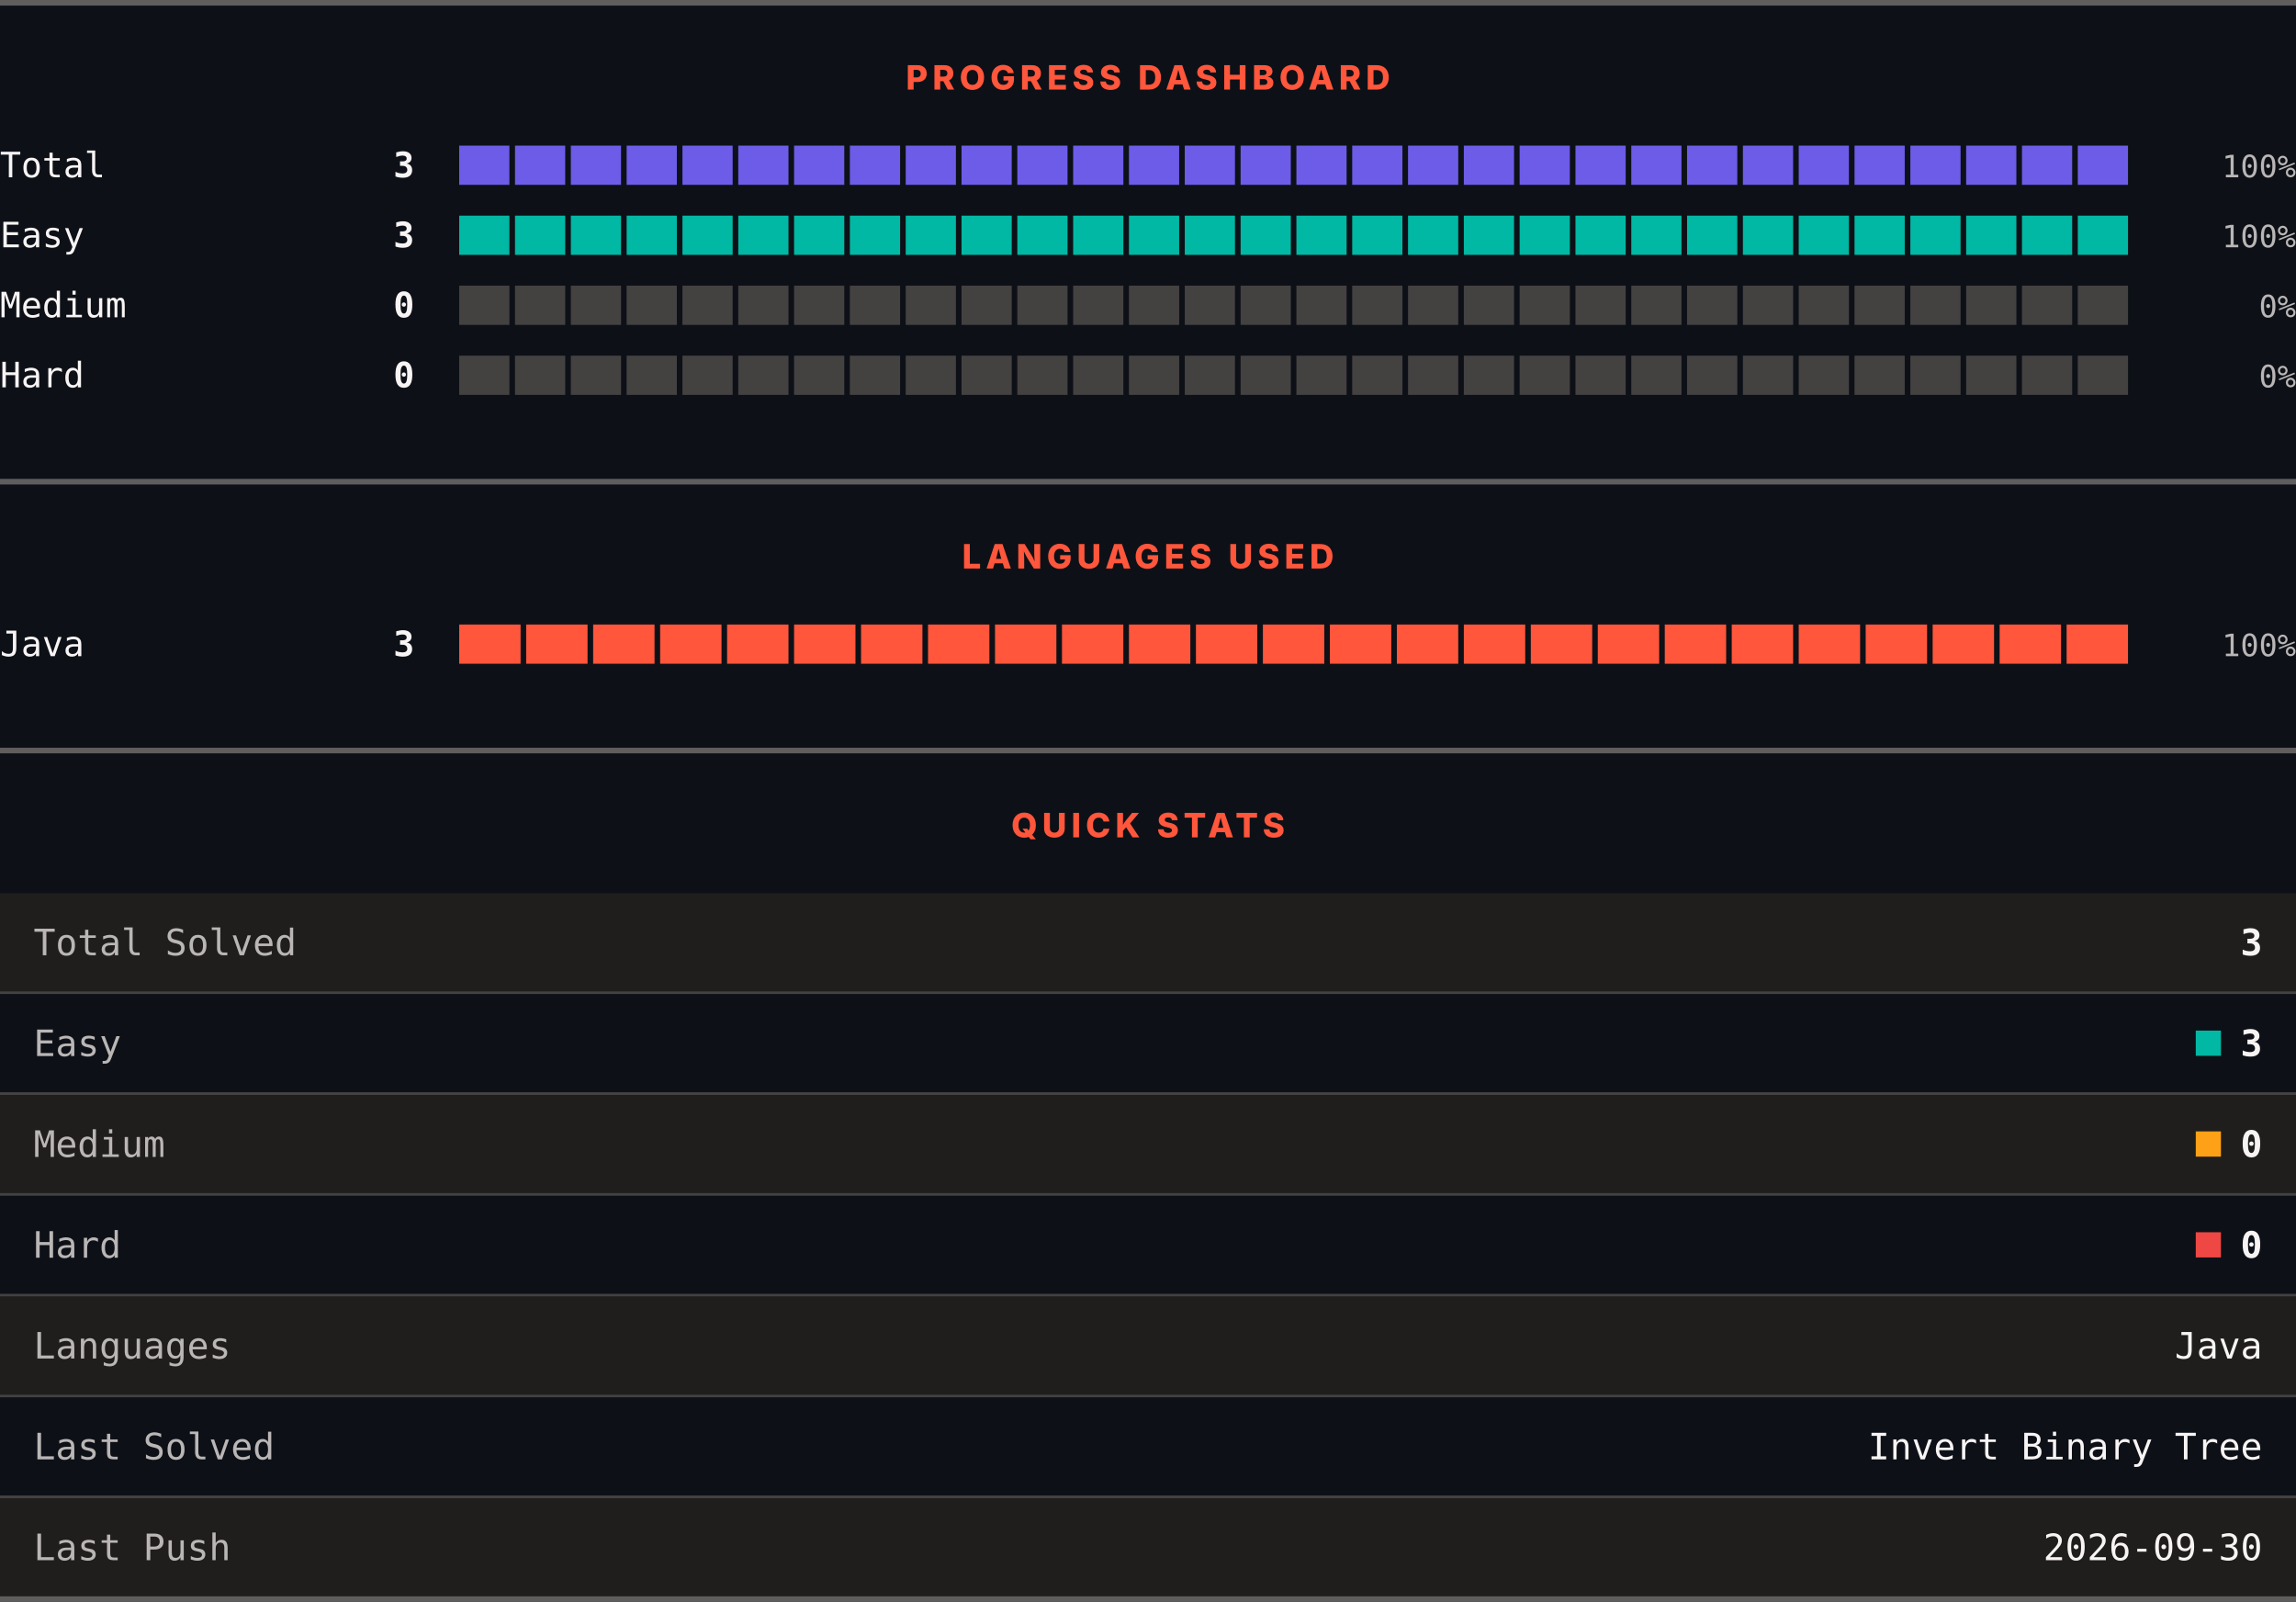
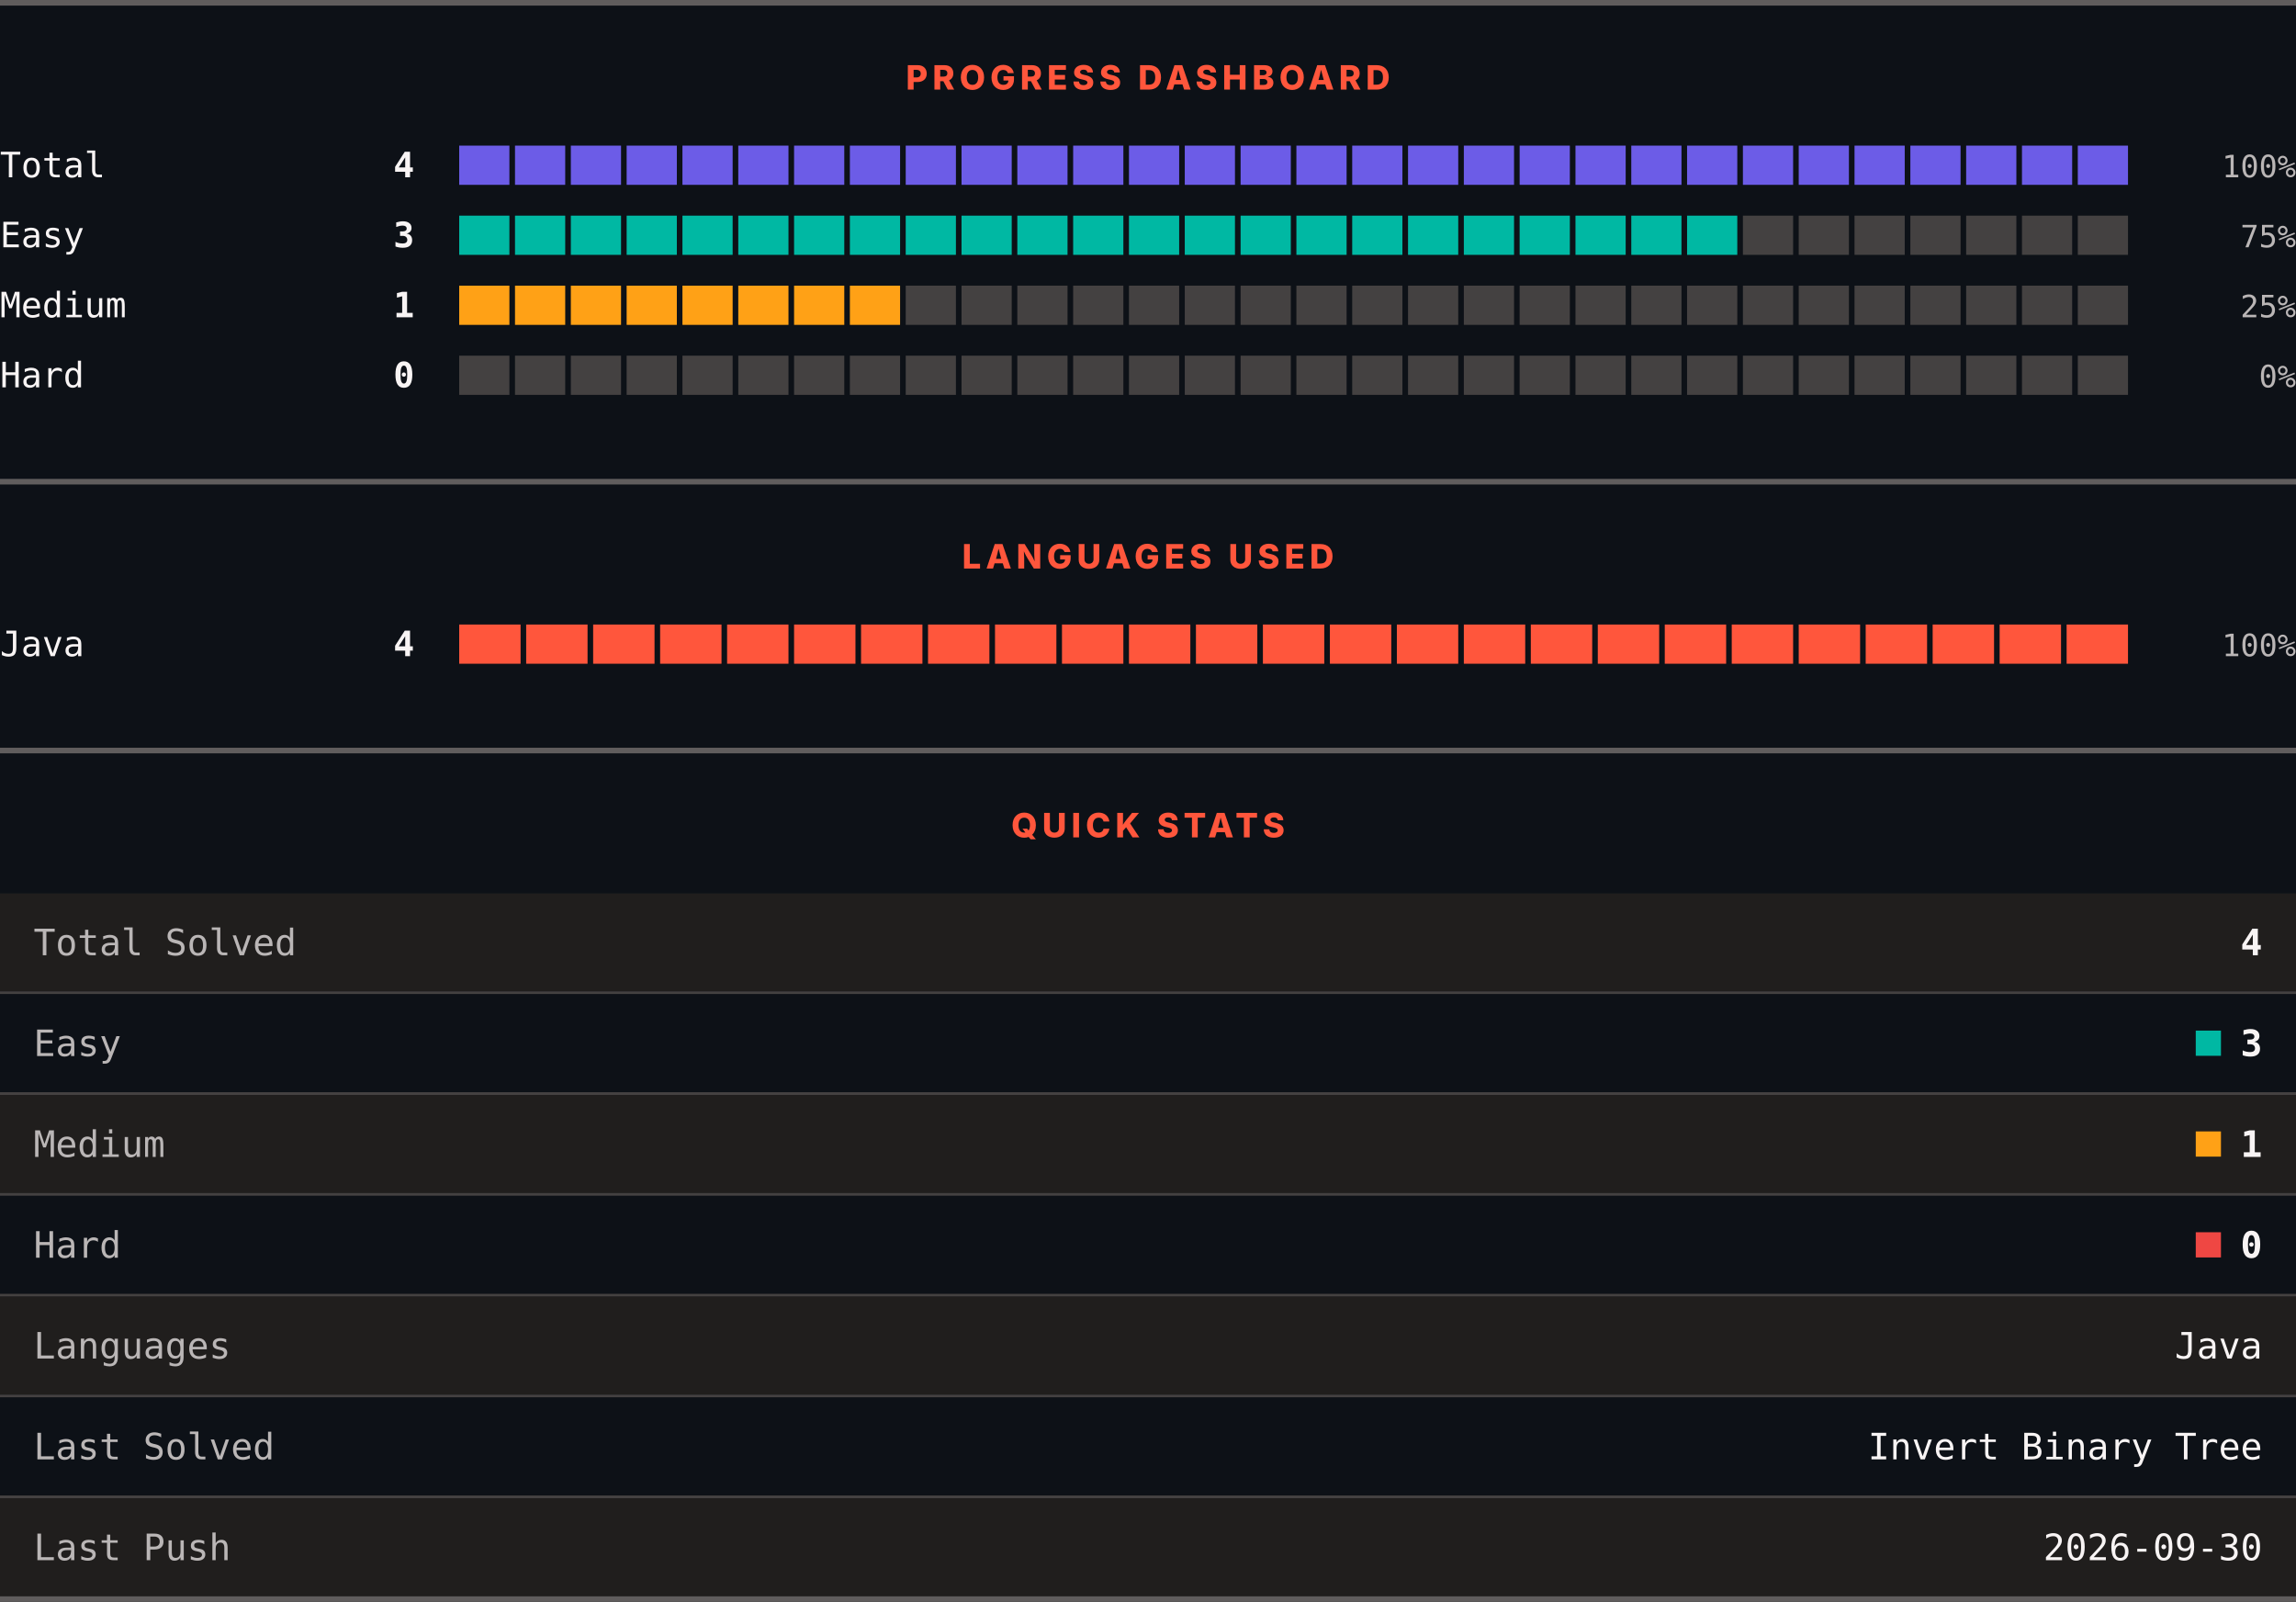
<svg xmlns="http://www.w3.org/2000/svg" width="820" height="572" viewBox="0 0 820 572" role="img" aria-label="LeetCode progress, languages and quick stats">
  <rect width="820" height="572" fill="#0d1117" />
  <rect x="0" y="0" width="820" height="2" fill="#605d5d" />
  <text x="410" y="32" text-anchor="middle" font-family="Archivo, system-ui, -apple-system, Segoe UI, sans-serif" font-size="12" font-weight="800" letter-spacing="1.68" fill="#ff563c">PROGRESS DASHBOARD</text>
  <text x="0" y="63.3" font-family="ui-monospace, SFMono-Regular, Menlo, Consolas, monospace" font-size="12.5" fill="#f8f4f4">Total</text>
-   <text x="148" y="63.3" text-anchor="end" font-family="ui-monospace, SFMono-Regular, Menlo, Consolas, monospace" font-size="12.5" font-weight="700" fill="#f8f4f4">3</text>
+   <text x="148" y="63.3" text-anchor="end" font-family="ui-monospace, SFMono-Regular, Menlo, Consolas, monospace" font-size="12.5" font-weight="700" fill="#f8f4f4">4</text>
  <rect x="164.00" y="52" width="17.93" height="14" fill="#6c5ce7" />
  <rect x="183.93" y="52" width="17.93" height="14" fill="#6c5ce7" />
  <rect x="203.87" y="52" width="17.93" height="14" fill="#6c5ce7" />
  <rect x="223.80" y="52" width="17.93" height="14" fill="#6c5ce7" />
  <rect x="243.73" y="52" width="17.93" height="14" fill="#6c5ce7" />
  <rect x="263.67" y="52" width="17.93" height="14" fill="#6c5ce7" />
  <rect x="283.60" y="52" width="17.93" height="14" fill="#6c5ce7" />
  <rect x="303.53" y="52" width="17.93" height="14" fill="#6c5ce7" />
  <rect x="323.47" y="52" width="17.93" height="14" fill="#6c5ce7" />
  <rect x="343.40" y="52" width="17.93" height="14" fill="#6c5ce7" />
  <rect x="363.33" y="52" width="17.93" height="14" fill="#6c5ce7" />
  <rect x="383.27" y="52" width="17.93" height="14" fill="#6c5ce7" />
  <rect x="403.20" y="52" width="17.93" height="14" fill="#6c5ce7" />
  <rect x="423.13" y="52" width="17.93" height="14" fill="#6c5ce7" />
  <rect x="443.07" y="52" width="17.93" height="14" fill="#6c5ce7" />
  <rect x="463.00" y="52" width="17.93" height="14" fill="#6c5ce7" />
  <rect x="482.93" y="52" width="17.93" height="14" fill="#6c5ce7" />
  <rect x="502.87" y="52" width="17.93" height="14" fill="#6c5ce7" />
  <rect x="522.80" y="52" width="17.93" height="14" fill="#6c5ce7" />
  <rect x="542.73" y="52" width="17.93" height="14" fill="#6c5ce7" />
  <rect x="562.67" y="52" width="17.93" height="14" fill="#6c5ce7" />
  <rect x="582.60" y="52" width="17.93" height="14" fill="#6c5ce7" />
  <rect x="602.53" y="52" width="17.93" height="14" fill="#6c5ce7" />
  <rect x="622.47" y="52" width="17.93" height="14" fill="#6c5ce7" />
  <rect x="642.40" y="52" width="17.93" height="14" fill="#6c5ce7" />
  <rect x="662.33" y="52" width="17.93" height="14" fill="#6c5ce7" />
  <rect x="682.27" y="52" width="17.93" height="14" fill="#6c5ce7" />
  <rect x="702.20" y="52" width="17.93" height="14" fill="#6c5ce7" />
  <rect x="722.13" y="52" width="17.93" height="14" fill="#6c5ce7" />
  <rect x="742.07" y="52" width="17.93" height="14" fill="#6c5ce7" />
  <text x="820" y="63.3" text-anchor="end" font-family="ui-monospace, SFMono-Regular, Menlo, Consolas, monospace" font-size="11" fill="#bab6b6">100%</text>
  <text x="0" y="88.3" font-family="ui-monospace, SFMono-Regular, Menlo, Consolas, monospace" font-size="12.5" fill="#f8f4f4">Easy</text>
  <text x="148" y="88.3" text-anchor="end" font-family="ui-monospace, SFMono-Regular, Menlo, Consolas, monospace" font-size="12.5" font-weight="700" fill="#f8f4f4">3</text>
  <rect x="164.00" y="77" width="17.93" height="14" fill="#00b8a3" />
  <rect x="183.93" y="77" width="17.93" height="14" fill="#00b8a3" />
  <rect x="203.87" y="77" width="17.93" height="14" fill="#00b8a3" />
  <rect x="223.80" y="77" width="17.93" height="14" fill="#00b8a3" />
  <rect x="243.73" y="77" width="17.93" height="14" fill="#00b8a3" />
  <rect x="263.67" y="77" width="17.93" height="14" fill="#00b8a3" />
  <rect x="283.60" y="77" width="17.93" height="14" fill="#00b8a3" />
  <rect x="303.53" y="77" width="17.93" height="14" fill="#00b8a3" />
  <rect x="323.47" y="77" width="17.93" height="14" fill="#00b8a3" />
  <rect x="343.40" y="77" width="17.93" height="14" fill="#00b8a3" />
  <rect x="363.33" y="77" width="17.93" height="14" fill="#00b8a3" />
  <rect x="383.27" y="77" width="17.93" height="14" fill="#00b8a3" />
  <rect x="403.20" y="77" width="17.93" height="14" fill="#00b8a3" />
  <rect x="423.13" y="77" width="17.93" height="14" fill="#00b8a3" />
  <rect x="443.07" y="77" width="17.93" height="14" fill="#00b8a3" />
  <rect x="463.00" y="77" width="17.93" height="14" fill="#00b8a3" />
  <rect x="482.93" y="77" width="17.93" height="14" fill="#00b8a3" />
  <rect x="502.87" y="77" width="17.93" height="14" fill="#00b8a3" />
  <rect x="522.80" y="77" width="17.93" height="14" fill="#00b8a3" />
  <rect x="542.73" y="77" width="17.93" height="14" fill="#00b8a3" />
  <rect x="562.67" y="77" width="17.93" height="14" fill="#00b8a3" />
  <rect x="582.60" y="77" width="17.93" height="14" fill="#00b8a3" />
  <rect x="602.53" y="77" width="17.93" height="14" fill="#00b8a3" />
-   <rect x="622.47" y="77" width="17.93" height="14" fill="#00b8a3" />
-   <rect x="642.40" y="77" width="17.93" height="14" fill="#00b8a3" />
-   <rect x="662.33" y="77" width="17.93" height="14" fill="#00b8a3" />
-   <rect x="682.27" y="77" width="17.93" height="14" fill="#00b8a3" />
-   <rect x="702.20" y="77" width="17.93" height="14" fill="#00b8a3" />
-   <rect x="722.13" y="77" width="17.93" height="14" fill="#00b8a3" />
-   <rect x="742.07" y="77" width="17.93" height="14" fill="#00b8a3" />
-   <text x="820" y="88.3" text-anchor="end" font-family="ui-monospace, SFMono-Regular, Menlo, Consolas, monospace" font-size="11" fill="#bab6b6">100%</text>
+   <rect x="622.47" y="77" width="17.93" height="14" fill="#444141" />
+   <rect x="642.40" y="77" width="17.93" height="14" fill="#444141" />
+   <rect x="662.33" y="77" width="17.93" height="14" fill="#444141" />
+   <rect x="682.27" y="77" width="17.93" height="14" fill="#444141" />
+   <rect x="702.20" y="77" width="17.93" height="14" fill="#444141" />
+   <rect x="722.13" y="77" width="17.93" height="14" fill="#444141" />
+   <rect x="742.07" y="77" width="17.93" height="14" fill="#444141" />
+   <text x="820" y="88.3" text-anchor="end" font-family="ui-monospace, SFMono-Regular, Menlo, Consolas, monospace" font-size="11" fill="#bab6b6">75%</text>
  <text x="0" y="113.3" font-family="ui-monospace, SFMono-Regular, Menlo, Consolas, monospace" font-size="12.5" fill="#f8f4f4">Medium</text>
-   <text x="148" y="113.3" text-anchor="end" font-family="ui-monospace, SFMono-Regular, Menlo, Consolas, monospace" font-size="12.5" font-weight="700" fill="#f8f4f4">0</text>
-   <rect x="164.00" y="102" width="17.93" height="14" fill="#444141" />
-   <rect x="183.93" y="102" width="17.93" height="14" fill="#444141" />
-   <rect x="203.87" y="102" width="17.93" height="14" fill="#444141" />
-   <rect x="223.80" y="102" width="17.93" height="14" fill="#444141" />
-   <rect x="243.73" y="102" width="17.93" height="14" fill="#444141" />
-   <rect x="263.67" y="102" width="17.93" height="14" fill="#444141" />
-   <rect x="283.60" y="102" width="17.93" height="14" fill="#444141" />
-   <rect x="303.53" y="102" width="17.93" height="14" fill="#444141" />
+   <text x="148" y="113.3" text-anchor="end" font-family="ui-monospace, SFMono-Regular, Menlo, Consolas, monospace" font-size="12.5" font-weight="700" fill="#f8f4f4">1</text>
+   <rect x="164.00" y="102" width="17.93" height="14" fill="#ffa116" />
+   <rect x="183.93" y="102" width="17.93" height="14" fill="#ffa116" />
+   <rect x="203.87" y="102" width="17.93" height="14" fill="#ffa116" />
+   <rect x="223.80" y="102" width="17.93" height="14" fill="#ffa116" />
+   <rect x="243.73" y="102" width="17.93" height="14" fill="#ffa116" />
+   <rect x="263.67" y="102" width="17.93" height="14" fill="#ffa116" />
+   <rect x="283.60" y="102" width="17.93" height="14" fill="#ffa116" />
+   <rect x="303.53" y="102" width="17.93" height="14" fill="#ffa116" />
  <rect x="323.47" y="102" width="17.93" height="14" fill="#444141" />
  <rect x="343.40" y="102" width="17.93" height="14" fill="#444141" />
  <rect x="363.33" y="102" width="17.93" height="14" fill="#444141" />
  <rect x="383.27" y="102" width="17.93" height="14" fill="#444141" />
  <rect x="403.20" y="102" width="17.93" height="14" fill="#444141" />
  <rect x="423.13" y="102" width="17.93" height="14" fill="#444141" />
  <rect x="443.07" y="102" width="17.93" height="14" fill="#444141" />
  <rect x="463.00" y="102" width="17.93" height="14" fill="#444141" />
  <rect x="482.93" y="102" width="17.93" height="14" fill="#444141" />
  <rect x="502.87" y="102" width="17.93" height="14" fill="#444141" />
  <rect x="522.80" y="102" width="17.93" height="14" fill="#444141" />
  <rect x="542.73" y="102" width="17.93" height="14" fill="#444141" />
  <rect x="562.67" y="102" width="17.93" height="14" fill="#444141" />
  <rect x="582.60" y="102" width="17.93" height="14" fill="#444141" />
  <rect x="602.53" y="102" width="17.93" height="14" fill="#444141" />
  <rect x="622.47" y="102" width="17.93" height="14" fill="#444141" />
  <rect x="642.40" y="102" width="17.93" height="14" fill="#444141" />
  <rect x="662.33" y="102" width="17.93" height="14" fill="#444141" />
  <rect x="682.27" y="102" width="17.93" height="14" fill="#444141" />
  <rect x="702.20" y="102" width="17.93" height="14" fill="#444141" />
  <rect x="722.13" y="102" width="17.93" height="14" fill="#444141" />
  <rect x="742.07" y="102" width="17.93" height="14" fill="#444141" />
-   <text x="820" y="113.3" text-anchor="end" font-family="ui-monospace, SFMono-Regular, Menlo, Consolas, monospace" font-size="11" fill="#bab6b6">0%</text>
+   <text x="820" y="113.3" text-anchor="end" font-family="ui-monospace, SFMono-Regular, Menlo, Consolas, monospace" font-size="11" fill="#bab6b6">25%</text>
  <text x="0" y="138.3" font-family="ui-monospace, SFMono-Regular, Menlo, Consolas, monospace" font-size="12.5" fill="#f8f4f4">Hard</text>
  <text x="148" y="138.3" text-anchor="end" font-family="ui-monospace, SFMono-Regular, Menlo, Consolas, monospace" font-size="12.5" font-weight="700" fill="#f8f4f4">0</text>
  <rect x="164.00" y="127" width="17.93" height="14" fill="#444141" />
  <rect x="183.93" y="127" width="17.93" height="14" fill="#444141" />
  <rect x="203.87" y="127" width="17.93" height="14" fill="#444141" />
  <rect x="223.80" y="127" width="17.93" height="14" fill="#444141" />
  <rect x="243.73" y="127" width="17.93" height="14" fill="#444141" />
  <rect x="263.67" y="127" width="17.93" height="14" fill="#444141" />
  <rect x="283.60" y="127" width="17.93" height="14" fill="#444141" />
  <rect x="303.53" y="127" width="17.93" height="14" fill="#444141" />
  <rect x="323.47" y="127" width="17.93" height="14" fill="#444141" />
  <rect x="343.40" y="127" width="17.93" height="14" fill="#444141" />
  <rect x="363.33" y="127" width="17.93" height="14" fill="#444141" />
  <rect x="383.27" y="127" width="17.93" height="14" fill="#444141" />
  <rect x="403.20" y="127" width="17.93" height="14" fill="#444141" />
  <rect x="423.13" y="127" width="17.93" height="14" fill="#444141" />
  <rect x="443.07" y="127" width="17.93" height="14" fill="#444141" />
  <rect x="463.00" y="127" width="17.93" height="14" fill="#444141" />
  <rect x="482.93" y="127" width="17.93" height="14" fill="#444141" />
  <rect x="502.87" y="127" width="17.93" height="14" fill="#444141" />
  <rect x="522.80" y="127" width="17.93" height="14" fill="#444141" />
  <rect x="542.73" y="127" width="17.93" height="14" fill="#444141" />
  <rect x="562.67" y="127" width="17.93" height="14" fill="#444141" />
  <rect x="582.60" y="127" width="17.93" height="14" fill="#444141" />
  <rect x="602.53" y="127" width="17.93" height="14" fill="#444141" />
  <rect x="622.47" y="127" width="17.93" height="14" fill="#444141" />
  <rect x="642.40" y="127" width="17.93" height="14" fill="#444141" />
  <rect x="662.33" y="127" width="17.93" height="14" fill="#444141" />
  <rect x="682.27" y="127" width="17.93" height="14" fill="#444141" />
  <rect x="702.20" y="127" width="17.93" height="14" fill="#444141" />
  <rect x="722.13" y="127" width="17.93" height="14" fill="#444141" />
  <rect x="742.07" y="127" width="17.93" height="14" fill="#444141" />
  <text x="820" y="138.3" text-anchor="end" font-family="ui-monospace, SFMono-Regular, Menlo, Consolas, monospace" font-size="11" fill="#bab6b6">0%</text>
  <rect x="0" y="171" width="820" height="2" fill="#605d5d" />
  <text x="410" y="203" text-anchor="middle" font-family="Archivo, system-ui, -apple-system, Segoe UI, sans-serif" font-size="12" font-weight="800" letter-spacing="1.68" fill="#ff563c">LANGUAGES USED</text>
  <text x="0" y="234.3" font-family="ui-monospace, SFMono-Regular, Menlo, Consolas, monospace" font-size="12.5" fill="#f8f4f4">Java</text>
-   <text x="148" y="234.3" text-anchor="end" font-family="ui-monospace, SFMono-Regular, Menlo, Consolas, monospace" font-size="12.5" font-weight="700" fill="#f8f4f4">3</text>
+   <text x="148" y="234.3" text-anchor="end" font-family="ui-monospace, SFMono-Regular, Menlo, Consolas, monospace" font-size="12.5" font-weight="700" fill="#f8f4f4">4</text>
  <rect x="164.00" y="223" width="21.92" height="14" fill="#ff563c" />
  <rect x="187.92" y="223" width="21.92" height="14" fill="#ff563c" />
  <rect x="211.84" y="223" width="21.92" height="14" fill="#ff563c" />
  <rect x="235.76" y="223" width="21.92" height="14" fill="#ff563c" />
  <rect x="259.68" y="223" width="21.92" height="14" fill="#ff563c" />
  <rect x="283.60" y="223" width="21.92" height="14" fill="#ff563c" />
  <rect x="307.52" y="223" width="21.92" height="14" fill="#ff563c" />
  <rect x="331.44" y="223" width="21.92" height="14" fill="#ff563c" />
  <rect x="355.36" y="223" width="21.92" height="14" fill="#ff563c" />
  <rect x="379.28" y="223" width="21.92" height="14" fill="#ff563c" />
  <rect x="403.20" y="223" width="21.92" height="14" fill="#ff563c" />
  <rect x="427.12" y="223" width="21.92" height="14" fill="#ff563c" />
  <rect x="451.04" y="223" width="21.92" height="14" fill="#ff563c" />
  <rect x="474.96" y="223" width="21.92" height="14" fill="#ff563c" />
  <rect x="498.88" y="223" width="21.92" height="14" fill="#ff563c" />
  <rect x="522.80" y="223" width="21.92" height="14" fill="#ff563c" />
  <rect x="546.72" y="223" width="21.92" height="14" fill="#ff563c" />
  <rect x="570.64" y="223" width="21.92" height="14" fill="#ff563c" />
  <rect x="594.56" y="223" width="21.92" height="14" fill="#ff563c" />
  <rect x="618.48" y="223" width="21.92" height="14" fill="#ff563c" />
  <rect x="642.40" y="223" width="21.92" height="14" fill="#ff563c" />
  <rect x="666.32" y="223" width="21.92" height="14" fill="#ff563c" />
  <rect x="690.24" y="223" width="21.92" height="14" fill="#ff563c" />
  <rect x="714.16" y="223" width="21.92" height="14" fill="#ff563c" />
  <rect x="738.08" y="223" width="21.92" height="14" fill="#ff563c" />
  <text x="820" y="234.3" text-anchor="end" font-family="ui-monospace, SFMono-Regular, Menlo, Consolas, monospace" font-size="11" fill="#bab6b6">100%</text>
  <rect x="0" y="267" width="820" height="2" fill="#605d5d" />
  <text x="410" y="299" text-anchor="middle" font-family="Archivo, system-ui, -apple-system, Segoe UI, sans-serif" font-size="12" font-weight="800" letter-spacing="1.68" fill="#ff563c">QUICK STATS</text>
  <rect x="0" y="319" width="820" height="35" fill="#201e1d" />
  <text x="12" y="341.1" font-family="ui-monospace, SFMono-Regular, Menlo, Consolas, monospace" font-size="13" fill="#bab6b6">Total Solved</text>
-   <text x="808" y="341.1" text-anchor="end" font-family="ui-monospace, SFMono-Regular, Menlo, Consolas, monospace" font-size="13" font-weight="700" fill="#f8f4f4">3</text>
+   <text x="808" y="341.1" text-anchor="end" font-family="ui-monospace, SFMono-Regular, Menlo, Consolas, monospace" font-size="13" font-weight="700" fill="#f8f4f4">4</text>
  <rect x="0" y="354" width="820" height="1" fill="#444141" />
  <rect x="0" y="355" width="820" height="35" fill="#0d1117" />
  <text x="12" y="377.1" font-family="ui-monospace, SFMono-Regular, Menlo, Consolas, monospace" font-size="13" fill="#bab6b6">Easy</text>
  <rect x="784.2" y="368" width="9" height="9" fill="#00b8a3" />
  <text x="808" y="377.1" text-anchor="end" font-family="ui-monospace, SFMono-Regular, Menlo, Consolas, monospace" font-size="13" font-weight="700" fill="#f8f4f4">3</text>
  <rect x="0" y="390" width="820" height="1" fill="#444141" />
  <rect x="0" y="391" width="820" height="35" fill="#201e1d" />
  <text x="12" y="413.1" font-family="ui-monospace, SFMono-Regular, Menlo, Consolas, monospace" font-size="13" fill="#bab6b6">Medium</text>
  <rect x="784.2" y="404" width="9" height="9" fill="#ffa116" />
-   <text x="808" y="413.1" text-anchor="end" font-family="ui-monospace, SFMono-Regular, Menlo, Consolas, monospace" font-size="13" font-weight="700" fill="#f8f4f4">0</text>
+   <text x="808" y="413.1" text-anchor="end" font-family="ui-monospace, SFMono-Regular, Menlo, Consolas, monospace" font-size="13" font-weight="700" fill="#f8f4f4">1</text>
  <rect x="0" y="426" width="820" height="1" fill="#444141" />
  <rect x="0" y="427" width="820" height="35" fill="#0d1117" />
  <text x="12" y="449.1" font-family="ui-monospace, SFMono-Regular, Menlo, Consolas, monospace" font-size="13" fill="#bab6b6">Hard</text>
  <rect x="784.2" y="440" width="9" height="9" fill="#ef4743" />
  <text x="808" y="449.1" text-anchor="end" font-family="ui-monospace, SFMono-Regular, Menlo, Consolas, monospace" font-size="13" font-weight="700" fill="#f8f4f4">0</text>
  <rect x="0" y="462" width="820" height="1" fill="#444141" />
  <rect x="0" y="463" width="820" height="35" fill="#201e1d" />
  <text x="12" y="485.1" font-family="ui-monospace, SFMono-Regular, Menlo, Consolas, monospace" font-size="13" fill="#bab6b6">Languages</text>
  <text x="808" y="485.1" text-anchor="end" font-family="ui-monospace, SFMono-Regular, Menlo, Consolas, monospace" font-size="13" fill="#f8f4f4">Java</text>
  <rect x="0" y="498" width="820" height="1" fill="#444141" />
  <rect x="0" y="499" width="820" height="35" fill="#0d1117" />
  <text x="12" y="521.1" font-family="ui-monospace, SFMono-Regular, Menlo, Consolas, monospace" font-size="13" fill="#bab6b6">Last Solved</text>
  <text x="808" y="521.1" text-anchor="end" font-family="ui-monospace, SFMono-Regular, Menlo, Consolas, monospace" font-size="13" fill="#f8f4f4">Invert Binary Tree</text>
  <rect x="0" y="534" width="820" height="1" fill="#444141" />
  <rect x="0" y="535" width="820" height="35" fill="#201e1d" />
  <text x="12" y="557.1" font-family="ui-monospace, SFMono-Regular, Menlo, Consolas, monospace" font-size="13" fill="#bab6b6">Last Push</text>
  <text x="808" y="557.1" text-anchor="end" font-family="ui-monospace, SFMono-Regular, Menlo, Consolas, monospace" font-size="13" fill="#f8f4f4">2026-09-30</text>
  <rect x="0" y="570" width="820" height="2" fill="#605d5d" />
</svg>
